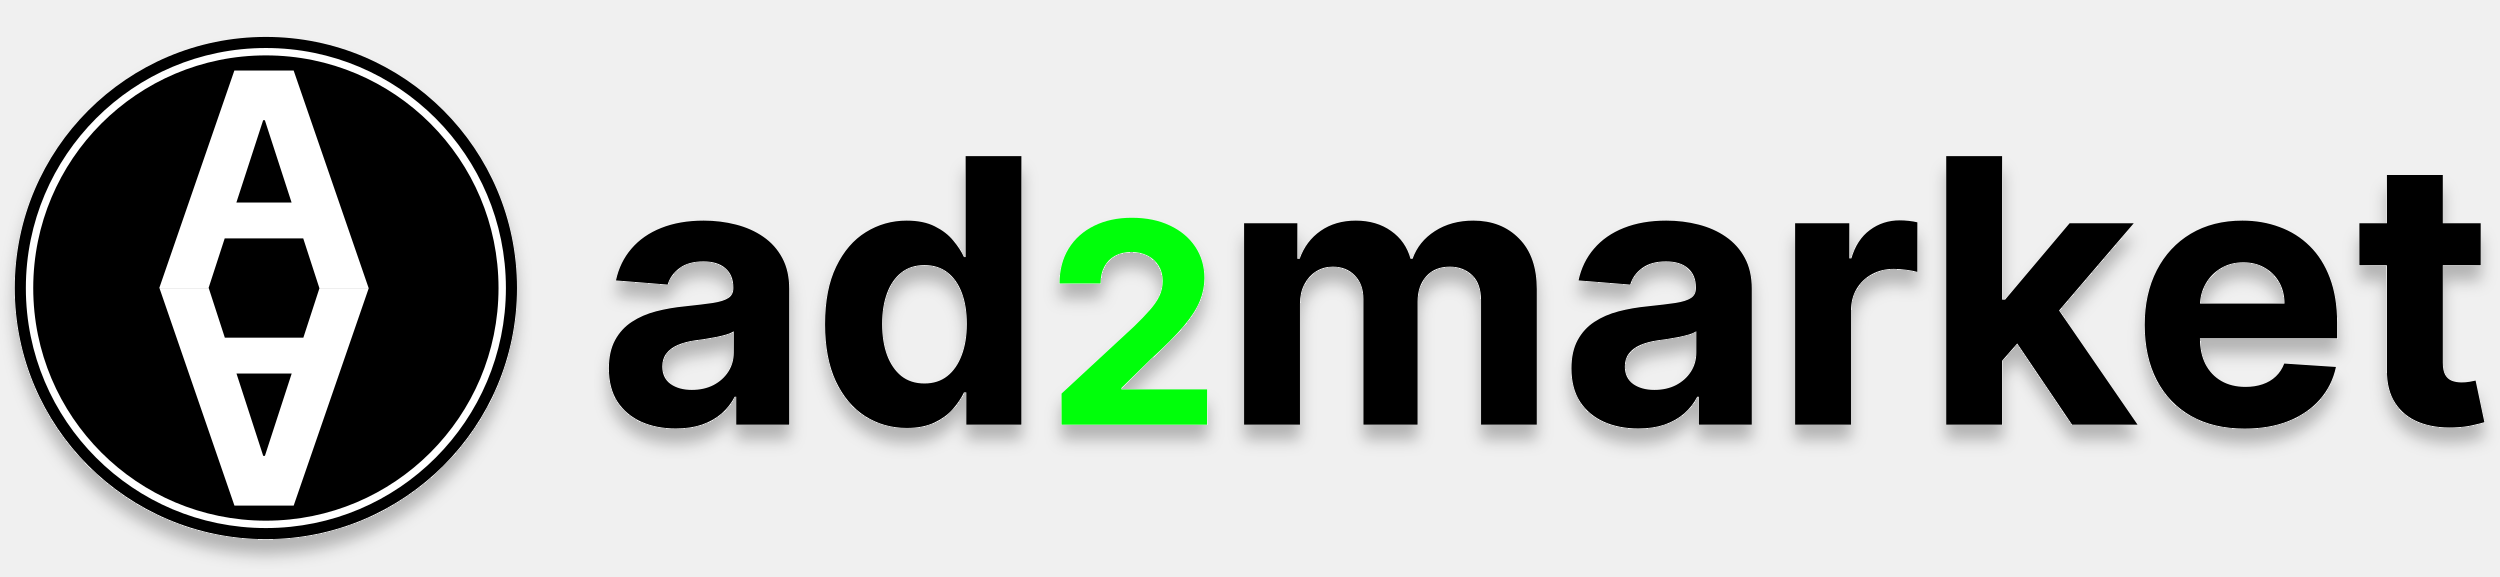
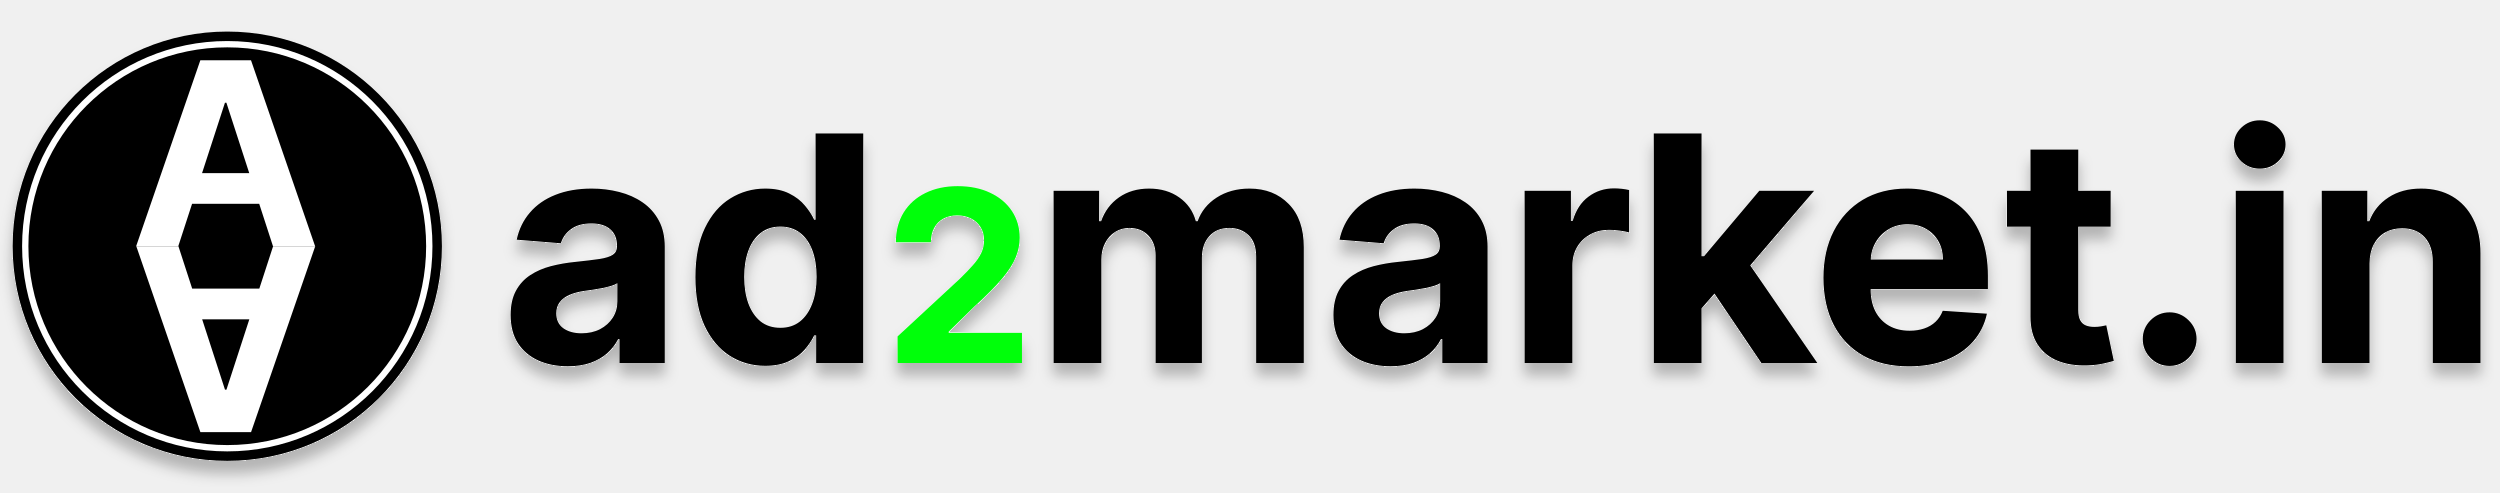
- <svg xmlns="http://www.w3.org/2000/svg" width="677" height="156" viewBox="0 0 677 156" fill="none">
+ <svg xmlns="http://www.w3.org/2000/svg" width="792" height="156" viewBox="0 0 792 156" fill="none">
  <g filter="url(#filter0_d_3_29)">
    <circle cx="72" cy="78" r="68" fill="black" />
    <path d="M56.478 78H43.131L63.468 19.091H79.518L99.826 78H86.479L71.723 32.553H71.263L56.478 78ZM55.644 54.845H87.169V64.567H55.644V54.845Z" fill="white" />
    <path d="M86.522 78L99.869 78L79.532 136.909L63.482 136.909L43.175 78L56.521 78L71.277 123.447L71.737 123.447L86.522 78ZM87.356 101.155L55.831 101.155L55.831 91.433L87.356 91.433L87.356 101.155Z" fill="white" />
    <circle cx="72" cy="78" r="64" stroke="white" stroke-width="2" />
  </g>
  <g filter="url(#filter1_d_3_29)">
-     <path d="M183.001 116.03C179.521 116.03 176.42 115.426 173.697 114.219C170.975 112.988 168.82 111.177 167.234 108.786C165.672 106.371 164.89 103.364 164.89 99.766C164.89 96.735 165.447 94.19 166.559 92.131C167.672 90.071 169.187 88.414 171.105 87.159C173.022 85.904 175.2 84.957 177.639 84.318C180.101 83.679 182.681 83.229 185.38 82.969C188.553 82.637 191.109 82.329 193.051 82.046C194.992 81.738 196.401 81.288 197.277 80.696C198.153 80.104 198.591 79.228 198.591 78.068V77.855C198.591 75.606 197.88 73.866 196.46 72.635C195.063 71.404 193.074 70.788 190.494 70.788C187.771 70.788 185.605 71.392 183.995 72.599C182.386 73.783 181.32 75.275 180.799 77.074L166.808 75.938C167.518 72.623 168.915 69.758 170.998 67.344C173.082 64.905 175.769 63.035 179.059 61.733C182.374 60.407 186.209 59.744 190.565 59.744C193.595 59.744 196.495 60.099 199.265 60.81C202.059 61.52 204.533 62.621 206.687 64.112C208.865 65.604 210.582 67.521 211.836 69.865C213.091 72.185 213.718 74.967 213.718 78.21V115H199.372V107.436H198.946C198.07 109.141 196.898 110.644 195.43 111.946C193.962 113.224 192.199 114.231 190.139 114.964C188.079 115.675 185.7 116.03 183.001 116.03ZM187.333 105.589C189.559 105.589 191.524 105.152 193.228 104.276C194.933 103.376 196.27 102.169 197.241 100.653C198.212 99.138 198.697 97.422 198.697 95.504V89.716C198.224 90.024 197.573 90.308 196.744 90.568C195.939 90.805 195.028 91.03 194.01 91.243C192.992 91.432 191.974 91.61 190.956 91.776C189.938 91.918 189.014 92.048 188.186 92.166C186.41 92.427 184.859 92.841 183.534 93.409C182.208 93.977 181.178 94.747 180.444 95.717C179.71 96.664 179.343 97.848 179.343 99.269C179.343 101.328 180.089 102.902 181.581 103.991C183.096 105.057 185.013 105.589 187.333 105.589ZM245.554 115.888C241.411 115.888 237.659 114.822 234.297 112.692C230.959 110.537 228.308 107.377 226.343 103.21C224.401 99.02 223.431 93.883 223.431 87.798C223.431 81.548 224.437 76.352 226.449 72.209C228.462 68.042 231.137 64.929 234.475 62.869C237.837 60.786 241.518 59.744 245.519 59.744C248.573 59.744 251.118 60.265 253.154 61.307C255.213 62.325 256.871 63.603 258.125 65.142C259.404 66.657 260.374 68.149 261.037 69.617H261.499V42.273H276.591V115H261.676V106.264H261.037C260.327 107.779 259.321 109.283 258.019 110.774C256.74 112.242 255.071 113.461 253.012 114.432C250.976 115.402 248.49 115.888 245.554 115.888ZM250.348 103.849C252.787 103.849 254.846 103.187 256.527 101.861C258.232 100.511 259.534 98.629 260.434 96.215C261.357 93.8 261.819 90.971 261.819 87.727C261.819 84.484 261.369 81.667 260.469 79.276C259.569 76.885 258.267 75.038 256.563 73.736C254.858 72.434 252.787 71.783 250.348 71.783C247.863 71.783 245.767 72.457 244.063 73.807C242.358 75.156 241.068 77.026 240.192 79.418C239.316 81.809 238.878 84.579 238.878 87.727C238.878 90.9 239.316 93.705 240.192 96.144C241.092 98.558 242.382 100.452 244.063 101.825C245.767 103.175 247.863 103.849 250.348 103.849ZM336.9 115V60.455H351.318V70.078H351.957C353.093 66.882 354.987 64.361 357.639 62.514C360.29 60.668 363.463 59.744 367.156 59.744C370.896 59.744 374.081 60.679 376.708 62.55C379.336 64.396 381.088 66.906 381.964 70.078H382.532C383.645 66.953 385.657 64.456 388.569 62.585C391.505 60.691 394.973 59.744 398.974 59.744C404.064 59.744 408.195 61.366 411.368 64.609C414.564 67.829 416.162 72.398 416.162 78.317V115H401.069V81.3C401.069 78.269 400.264 75.997 398.654 74.481C397.045 72.966 395.032 72.209 392.618 72.209C389.871 72.209 387.729 73.085 386.19 74.837C384.651 76.565 383.882 78.849 383.882 81.69V115H369.216V80.98C369.216 78.305 368.446 76.174 366.907 74.588C365.392 73.002 363.392 72.209 360.906 72.209C359.225 72.209 357.71 72.635 356.36 73.487C355.035 74.316 353.981 75.488 353.2 77.003C352.419 78.494 352.028 80.246 352.028 82.258V115H336.9ZM443.665 116.03C440.185 116.03 437.084 115.426 434.361 114.219C431.639 112.988 429.484 111.177 427.898 108.786C426.336 106.371 425.554 103.364 425.554 99.766C425.554 96.735 426.111 94.19 427.223 92.131C428.336 90.071 429.851 88.414 431.769 87.159C433.686 85.904 435.864 84.957 438.303 84.318C440.765 83.679 443.346 83.229 446.044 82.969C449.217 82.637 451.774 82.329 453.715 82.046C455.656 81.738 457.065 81.288 457.941 80.696C458.817 80.104 459.255 79.228 459.255 78.068V77.855C459.255 75.606 458.544 73.866 457.124 72.635C455.727 71.404 453.739 70.788 451.158 70.788C448.435 70.788 446.269 71.392 444.659 72.599C443.05 73.783 441.984 75.275 441.463 77.074L427.472 75.938C428.182 72.623 429.579 69.758 431.662 67.344C433.746 64.905 436.433 63.035 439.723 61.733C443.038 60.407 446.873 59.744 451.229 59.744C454.259 59.744 457.159 60.099 459.929 60.81C462.723 61.52 465.197 62.621 467.351 64.112C469.529 65.604 471.246 67.521 472.5 69.865C473.755 72.185 474.382 74.967 474.382 78.21V115H460.036V107.436H459.61C458.734 109.141 457.562 110.644 456.094 111.946C454.626 113.224 452.863 114.231 450.803 114.964C448.743 115.675 446.364 116.03 443.665 116.03ZM447.998 105.589C450.223 105.589 452.188 105.152 453.892 104.276C455.597 103.376 456.935 102.169 457.905 100.653C458.876 99.138 459.361 97.422 459.361 95.504V89.716C458.888 90.024 458.237 90.308 457.408 90.568C456.603 90.805 455.692 91.03 454.674 91.243C453.656 91.432 452.638 91.61 451.62 91.776C450.602 91.918 449.678 92.048 448.85 92.166C447.074 92.427 445.524 92.841 444.198 93.409C442.872 93.977 441.842 94.747 441.108 95.717C440.374 96.664 440.007 97.848 440.007 99.269C440.007 101.328 440.753 102.902 442.245 103.991C443.76 105.057 445.677 105.589 447.998 105.589ZM486.119 115V60.455H500.785V69.972H501.353C502.348 66.586 504.017 64.029 506.36 62.301C508.704 60.549 511.403 59.673 514.457 59.673C515.215 59.673 516.031 59.721 516.907 59.815C517.783 59.91 518.553 60.04 519.216 60.206V73.629C518.505 73.416 517.523 73.227 516.268 73.061C515.013 72.895 513.865 72.812 512.824 72.812C510.598 72.812 508.609 73.298 506.858 74.269C505.129 75.215 503.756 76.541 502.738 78.246C501.744 79.95 501.247 81.915 501.247 84.141V115H486.119ZM540.744 99.304L540.78 81.158H542.982L560.453 60.455H577.818L554.345 87.869H550.759L540.744 99.304ZM527.037 115V42.273H542.165V115H527.037ZM561.128 115L545.077 91.243L555.162 80.554L578.848 115H561.128ZM607.852 116.065C602.241 116.065 597.412 114.929 593.363 112.656C589.339 110.36 586.237 107.116 584.059 102.926C581.881 98.712 580.792 93.729 580.792 87.976C580.792 82.365 581.881 77.441 584.059 73.203C586.237 68.965 589.303 65.663 593.257 63.295C597.234 60.928 601.898 59.744 607.248 59.744C610.847 59.744 614.197 60.324 617.298 61.484C620.423 62.621 623.145 64.337 625.466 66.633C627.809 68.93 629.632 71.818 630.934 75.298C632.236 78.755 632.887 82.803 632.887 87.443V91.598H586.829V82.223H618.647C618.647 80.045 618.174 78.115 617.227 76.435C616.28 74.754 614.966 73.44 613.285 72.493C611.628 71.522 609.699 71.037 607.497 71.037C605.2 71.037 603.164 71.57 601.389 72.635C599.637 73.677 598.264 75.085 597.27 76.861C596.275 78.613 595.766 80.566 595.743 82.72V91.633C595.743 94.332 596.24 96.664 597.234 98.629C598.252 100.594 599.684 102.109 601.531 103.175C603.377 104.24 605.567 104.773 608.1 104.773C609.781 104.773 611.32 104.536 612.717 104.062C614.114 103.589 615.309 102.879 616.304 101.932C617.298 100.985 618.056 99.825 618.576 98.452L632.568 99.375C631.858 102.737 630.402 105.672 628.2 108.182C626.022 110.668 623.205 112.609 619.748 114.006C616.315 115.379 612.35 116.065 607.852 116.065ZM671.772 60.455V71.818H638.924V60.455H671.772ZM646.382 47.386H661.51V98.239C661.51 99.635 661.723 100.724 662.149 101.506C662.575 102.263 663.167 102.796 663.924 103.104C664.706 103.411 665.605 103.565 666.623 103.565C667.333 103.565 668.044 103.506 668.754 103.388C669.464 103.246 670.009 103.139 670.387 103.068L672.767 114.325C672.009 114.562 670.944 114.834 669.571 115.142C668.198 115.473 666.529 115.675 664.564 115.746C660.918 115.888 657.722 115.402 654.975 114.29C652.253 113.177 650.134 111.449 648.619 109.105C647.104 106.761 646.358 103.802 646.382 100.227V47.386Z" fill="black" />
-     <path d="M287.472 115V106.58L307.147 88.362C308.82 86.743 310.224 85.285 311.357 83.99C312.509 82.695 313.381 81.426 313.975 80.185C314.569 78.925 314.866 77.567 314.866 76.109C314.866 74.49 314.497 73.096 313.759 71.926C313.022 70.739 312.014 69.83 310.737 69.2C309.459 68.553 308.011 68.229 306.391 68.229C304.7 68.229 303.225 68.57 301.965 69.254C300.706 69.938 299.734 70.919 299.05 72.196C298.367 73.474 298.025 74.994 298.025 76.757H286.933C286.933 73.141 287.751 70.001 289.388 67.338C291.026 64.675 293.32 62.615 296.271 61.158C299.221 59.7 302.622 58.972 306.472 58.972C310.431 58.972 313.876 59.673 316.809 61.077C319.76 62.462 322.054 64.387 323.691 66.852C325.328 69.317 326.147 72.142 326.147 75.327C326.147 77.414 325.733 79.474 324.906 81.507C324.096 83.54 322.647 85.798 320.56 88.281C318.473 90.746 315.531 93.706 311.735 97.16L303.665 105.068V105.446H326.876V115H287.472Z" fill="#00FF0A" />
+     <path d="M179.882 116.03C176.402 116.03 173.3 115.426 170.578 114.219C167.855 112.988 165.701 111.177 164.115 108.786C162.552 106.371 161.771 103.364 161.771 99.766C161.771 96.735 162.327 94.19 163.44 92.131C164.553 90.071 166.068 88.414 167.986 87.159C169.903 85.904 172.081 84.957 174.52 84.318C176.982 83.679 179.562 83.229 182.261 82.969C185.434 82.637 187.99 82.329 189.932 82.046C191.873 81.738 193.282 81.288 194.157 80.696C195.033 80.104 195.471 79.228 195.471 78.068V77.855C195.471 75.606 194.761 73.866 193.341 72.635C191.944 71.404 189.955 70.788 187.375 70.788C184.652 70.788 182.486 71.392 180.876 72.599C179.266 73.783 178.201 75.275 177.68 77.074L163.689 75.938C164.399 72.623 165.796 69.758 167.879 67.344C169.962 64.905 172.649 63.035 175.94 61.733C179.255 60.407 183.09 59.744 187.446 59.744C190.476 59.744 193.376 60.099 196.146 60.81C198.94 61.52 201.414 62.621 203.568 64.112C205.746 65.604 207.462 67.521 208.717 69.865C209.972 72.185 210.599 74.967 210.599 78.21V115H196.253V107.436H195.827C194.951 109.141 193.779 110.644 192.311 111.946C190.843 113.224 189.079 114.231 187.02 114.964C184.96 115.675 182.581 116.03 179.882 116.03ZM184.214 105.589C186.44 105.589 188.405 105.152 190.109 104.276C191.814 103.376 193.151 102.169 194.122 100.653C195.093 99.138 195.578 97.422 195.578 95.504V89.716C195.104 90.024 194.453 90.308 193.625 90.568C192.82 90.805 191.908 91.03 190.89 91.243C189.872 91.432 188.854 91.61 187.836 91.776C186.818 91.918 185.895 92.048 185.067 92.166C183.291 92.427 181.74 92.841 180.415 93.409C179.089 93.977 178.059 94.747 177.325 95.717C176.591 96.664 176.224 97.848 176.224 99.269C176.224 101.328 176.97 102.902 178.461 103.991C179.977 105.057 181.894 105.589 184.214 105.589ZM242.435 115.888C238.292 115.888 234.54 114.822 231.178 112.692C227.84 110.537 225.189 107.377 223.224 103.21C221.282 99.02 220.312 93.883 220.312 87.798C220.312 81.548 221.318 76.352 223.33 72.209C225.342 68.042 228.018 64.929 231.356 62.869C234.717 60.786 238.399 59.744 242.4 59.744C245.454 59.744 247.999 60.265 250.035 61.307C252.094 62.325 253.751 63.603 255.006 65.142C256.285 66.657 257.255 68.149 257.918 69.617H258.38V42.273H273.472V115H258.557V106.264H257.918C257.208 107.779 256.202 109.283 254.9 110.774C253.621 112.242 251.952 113.461 249.893 114.432C247.857 115.402 245.371 115.888 242.435 115.888ZM247.229 103.849C249.668 103.849 251.727 103.187 253.408 101.861C255.113 100.511 256.415 98.629 257.314 96.215C258.238 93.8 258.699 90.971 258.699 87.727C258.699 84.484 258.25 81.667 257.35 79.276C256.45 76.885 255.148 75.038 253.444 73.736C251.739 72.434 249.668 71.783 247.229 71.783C244.743 71.783 242.648 72.457 240.944 73.807C239.239 75.156 237.949 77.026 237.073 79.418C236.197 81.809 235.759 84.579 235.759 87.727C235.759 90.9 236.197 93.705 237.073 96.144C237.973 98.558 239.263 100.452 240.944 101.825C242.648 103.175 244.743 103.849 247.229 103.849ZM333.781 115V60.455H348.199V70.078H348.838C349.974 66.882 351.868 64.361 354.52 62.514C357.171 60.668 360.344 59.744 364.037 59.744C367.777 59.744 370.961 60.679 373.589 62.55C376.217 64.396 377.969 66.906 378.845 70.078H379.413C380.526 66.953 382.538 64.456 385.45 62.585C388.386 60.691 391.854 59.744 395.855 59.744C400.945 59.744 405.076 61.366 408.248 64.609C411.444 67.829 413.042 72.398 413.042 78.317V115H397.95V81.3C397.95 78.269 397.145 75.997 395.535 74.481C393.925 72.966 391.913 72.209 389.498 72.209C386.752 72.209 384.61 73.085 383.071 74.837C381.532 76.565 380.763 78.849 380.763 81.69V115H366.096V80.98C366.096 78.305 365.327 76.174 363.788 74.588C362.273 73.002 360.273 72.209 357.787 72.209C356.106 72.209 354.591 72.635 353.241 73.487C351.916 74.316 350.862 75.488 350.081 77.003C349.3 78.494 348.909 80.246 348.909 82.258V115H333.781ZM440.546 116.03C437.066 116.03 433.965 115.426 431.242 114.219C428.519 112.988 426.365 111.177 424.779 108.786C423.216 106.371 422.435 103.364 422.435 99.766C422.435 96.735 422.992 94.19 424.104 92.131C425.217 90.071 426.732 88.414 428.65 87.159C430.567 85.904 432.745 84.957 435.184 84.318C437.646 83.679 440.226 83.229 442.925 82.969C446.098 82.637 448.654 82.329 450.596 82.046C452.537 81.738 453.946 81.288 454.822 80.696C455.698 80.104 456.135 79.228 456.135 78.068V77.855C456.135 75.606 455.425 73.866 454.005 72.635C452.608 71.404 450.619 70.788 448.039 70.788C445.316 70.788 443.15 71.392 441.54 72.599C439.93 73.783 438.865 75.275 438.344 77.074L424.353 75.938C425.063 72.623 426.46 69.758 428.543 67.344C430.626 64.905 433.314 63.035 436.604 61.733C439.919 60.407 443.754 59.744 448.11 59.744C451.14 59.744 454.04 60.099 456.81 60.81C459.604 61.52 462.078 62.621 464.232 64.112C466.41 65.604 468.126 67.521 469.381 69.865C470.636 72.185 471.263 74.967 471.263 78.21V115H456.917V107.436H456.491C455.615 109.141 454.443 110.644 452.975 111.946C451.507 113.224 449.743 114.231 447.684 114.964C445.624 115.675 443.245 116.03 440.546 116.03ZM444.878 105.589C447.104 105.589 449.069 105.152 450.773 104.276C452.478 103.376 453.815 102.169 454.786 100.653C455.757 99.138 456.242 97.422 456.242 95.504V89.716C455.769 90.024 455.117 90.308 454.289 90.568C453.484 90.805 452.573 91.03 451.555 91.243C450.537 91.432 449.519 91.61 448.501 91.776C447.483 91.918 446.559 92.048 445.731 92.166C443.955 92.427 442.404 92.841 441.079 93.409C439.753 93.977 438.723 94.747 437.989 95.717C437.255 96.664 436.888 97.848 436.888 99.269C436.888 101.328 437.634 102.902 439.126 103.991C440.641 105.057 442.558 105.589 444.878 105.589ZM483 115V60.455H497.666V69.972H498.234C499.229 66.586 500.898 64.029 503.241 62.301C505.585 60.549 508.284 59.673 511.338 59.673C512.095 59.673 512.912 59.721 513.788 59.815C514.664 59.91 515.434 60.04 516.096 60.206V73.629C515.386 73.416 514.404 73.227 513.149 73.061C511.894 72.895 510.746 72.812 509.704 72.812C507.479 72.812 505.49 73.298 503.738 74.269C502.01 75.215 500.637 76.541 499.619 78.246C498.625 79.95 498.128 81.915 498.128 84.141V115H483ZM537.625 99.304L537.661 81.158H539.862L557.334 60.455H574.699L551.226 87.869H547.639L537.625 99.304ZM523.918 115V42.273H539.046V115H523.918ZM558.009 115L541.958 91.243L552.043 80.554L575.729 115H558.009ZM604.733 116.065C599.122 116.065 594.292 114.929 590.244 112.656C586.22 110.36 583.118 107.116 580.94 102.926C578.762 98.712 577.673 93.729 577.673 87.976C577.673 82.365 578.762 77.441 580.94 73.203C583.118 68.965 586.184 65.663 590.138 63.295C594.115 60.928 598.779 59.744 604.129 59.744C607.728 59.744 611.077 60.324 614.179 61.484C617.304 62.621 620.026 64.337 622.346 66.633C624.69 68.93 626.513 71.818 627.815 75.298C629.117 78.755 629.768 82.803 629.768 87.443V91.598H583.71V82.223H615.528C615.528 80.045 615.055 78.115 614.108 76.435C613.161 74.754 611.847 73.44 610.166 72.493C608.509 71.522 606.579 71.037 604.378 71.037C602.081 71.037 600.045 71.57 598.27 72.635C596.518 73.677 595.145 75.085 594.15 76.861C593.156 78.613 592.647 80.566 592.623 82.72V91.633C592.623 94.332 593.121 96.664 594.115 98.629C595.133 100.594 596.565 102.109 598.412 103.175C600.258 104.24 602.448 104.773 604.981 104.773C606.662 104.773 608.201 104.536 609.598 104.062C610.995 103.589 612.19 102.879 613.184 101.932C614.179 100.985 614.936 99.825 615.457 98.452L629.449 99.375C628.738 102.737 627.282 105.672 625.081 108.182C622.903 110.668 620.086 112.609 616.629 114.006C613.196 115.379 609.231 116.065 604.733 116.065ZM668.653 60.455V71.818H635.805V60.455H668.653ZM643.263 47.386H658.39V98.239C658.39 99.635 658.604 100.724 659.03 101.506C659.456 102.263 660.048 102.796 660.805 103.104C661.586 103.411 662.486 103.565 663.504 103.565C664.214 103.565 664.925 103.506 665.635 103.388C666.345 103.246 666.89 103.139 667.268 103.068L669.648 114.325C668.89 114.562 667.825 114.834 666.452 115.142C665.078 115.473 663.409 115.675 661.444 115.746C657.799 115.888 654.603 115.402 651.856 114.29C649.134 113.177 647.015 111.449 645.5 109.105C643.985 106.761 643.239 103.802 643.263 100.227V47.386ZM687.35 115.923C685.006 115.923 682.994 115.095 681.313 113.438C679.656 111.757 678.827 109.744 678.827 107.401C678.827 105.08 679.656 103.092 681.313 101.435C682.994 99.778 685.006 98.949 687.35 98.949C689.623 98.949 691.611 99.778 693.316 101.435C695.02 103.092 695.873 105.08 695.873 107.401C695.873 108.963 695.47 110.395 694.665 111.697C693.884 112.976 692.854 114.006 691.576 114.787C690.297 115.545 688.889 115.923 687.35 115.923ZM708.293 115V60.455H723.421V115H708.293ZM715.892 53.423C713.643 53.423 711.714 52.678 710.104 51.186C708.518 49.671 707.725 47.86 707.725 45.753C707.725 43.669 708.518 41.882 710.104 40.391C711.714 38.876 713.643 38.118 715.892 38.118C718.141 38.118 720.059 38.876 721.645 40.391C723.255 41.882 724.06 43.669 724.06 45.753C724.06 47.86 723.255 49.671 721.645 51.186C720.059 52.678 718.141 53.423 715.892 53.423ZM750.667 83.466V115H735.539V60.455H749.956V70.078H750.596C751.803 66.906 753.827 64.396 756.668 62.55C759.509 60.679 762.954 59.744 767.002 59.744C770.79 59.744 774.092 60.573 776.91 62.23C779.727 63.887 781.917 66.255 783.479 69.332C785.042 72.386 785.823 76.032 785.823 80.27V115H770.695V82.969C770.719 79.631 769.867 77.026 768.138 75.156C766.41 73.262 764.031 72.315 761.001 72.315C758.965 72.315 757.165 72.753 755.603 73.629C754.064 74.505 752.857 75.784 751.981 77.465C751.128 79.122 750.69 81.122 750.667 83.466Z" fill="black" />
+     <path d="M284.353 115V106.58L304.028 88.362C305.701 86.743 307.105 85.285 308.238 83.99C309.39 82.695 310.262 81.426 310.856 80.185C311.45 78.925 311.747 77.567 311.747 76.109C311.747 74.49 311.378 73.096 310.64 71.926C309.902 70.739 308.895 69.83 307.617 69.2C306.34 68.553 304.892 68.229 303.272 68.229C301.581 68.229 300.106 68.57 298.846 69.254C297.587 69.938 296.615 70.919 295.931 72.196C295.248 73.474 294.906 74.994 294.906 76.757H283.813C283.813 73.141 284.632 70.001 286.269 67.338C287.907 64.675 290.201 62.615 293.151 61.158C296.102 59.7 299.503 58.972 303.353 58.972C307.311 58.972 310.757 59.673 313.69 61.077C316.641 62.462 318.935 64.387 320.572 66.852C322.209 69.317 323.028 72.142 323.028 75.327C323.028 77.414 322.614 79.474 321.786 81.507C320.977 83.54 319.528 85.798 317.441 88.281C315.354 90.746 312.412 93.706 308.616 97.16L300.546 105.068V105.446H323.757V115H284.353Z" fill="#00FF0A" />
  </g>
  <defs>
    <filter id="filter0_d_3_29" x="0" y="10" width="144" height="144" filterUnits="userSpaceOnUse" color-interpolation-filters="sRGB">
      <feFlood flood-opacity="0" result="BackgroundImageFix" />
      <feColorMatrix in="SourceAlpha" type="matrix" values="0 0 0 0 0 0 0 0 0 0 0 0 0 0 0 0 0 0 127 0" result="hardAlpha" />
      <feOffset dy="4" />
      <feGaussianBlur stdDeviation="2" />
      <feComposite in2="hardAlpha" operator="out" />
      <feColorMatrix type="matrix" values="0 0 0 0 0 0 0 0 0 0 0 0 0 0 0 0 0 0 0.25 0" />
      <feBlend mode="normal" in2="BackgroundImageFix" result="effect1_dropShadow_3_29" />
      <feBlend mode="normal" in="SourceGraphic" in2="effect1_dropShadow_3_29" result="shape" />
    </filter>
-     <filter id="filter1_d_3_29" x="160.89" y="42.273" width="515.876" height="81.793" filterUnits="userSpaceOnUse" color-interpolation-filters="sRGB">
+     <filter id="filter1_d_3_29" x="157.771" y="38.118" width="632.052" height="85.947" filterUnits="userSpaceOnUse" color-interpolation-filters="sRGB">
      <feFlood flood-opacity="0" result="BackgroundImageFix" />
      <feColorMatrix in="SourceAlpha" type="matrix" values="0 0 0 0 0 0 0 0 0 0 0 0 0 0 0 0 0 0 127 0" result="hardAlpha" />
      <feOffset dy="4" />
      <feGaussianBlur stdDeviation="2" />
      <feComposite in2="hardAlpha" operator="out" />
      <feColorMatrix type="matrix" values="0 0 0 0 0 0 0 0 0 0 0 0 0 0 0 0 0 0 0.25 0" />
      <feBlend mode="normal" in2="BackgroundImageFix" result="effect1_dropShadow_3_29" />
      <feBlend mode="normal" in="SourceGraphic" in2="effect1_dropShadow_3_29" result="shape" />
    </filter>
  </defs>
</svg>
